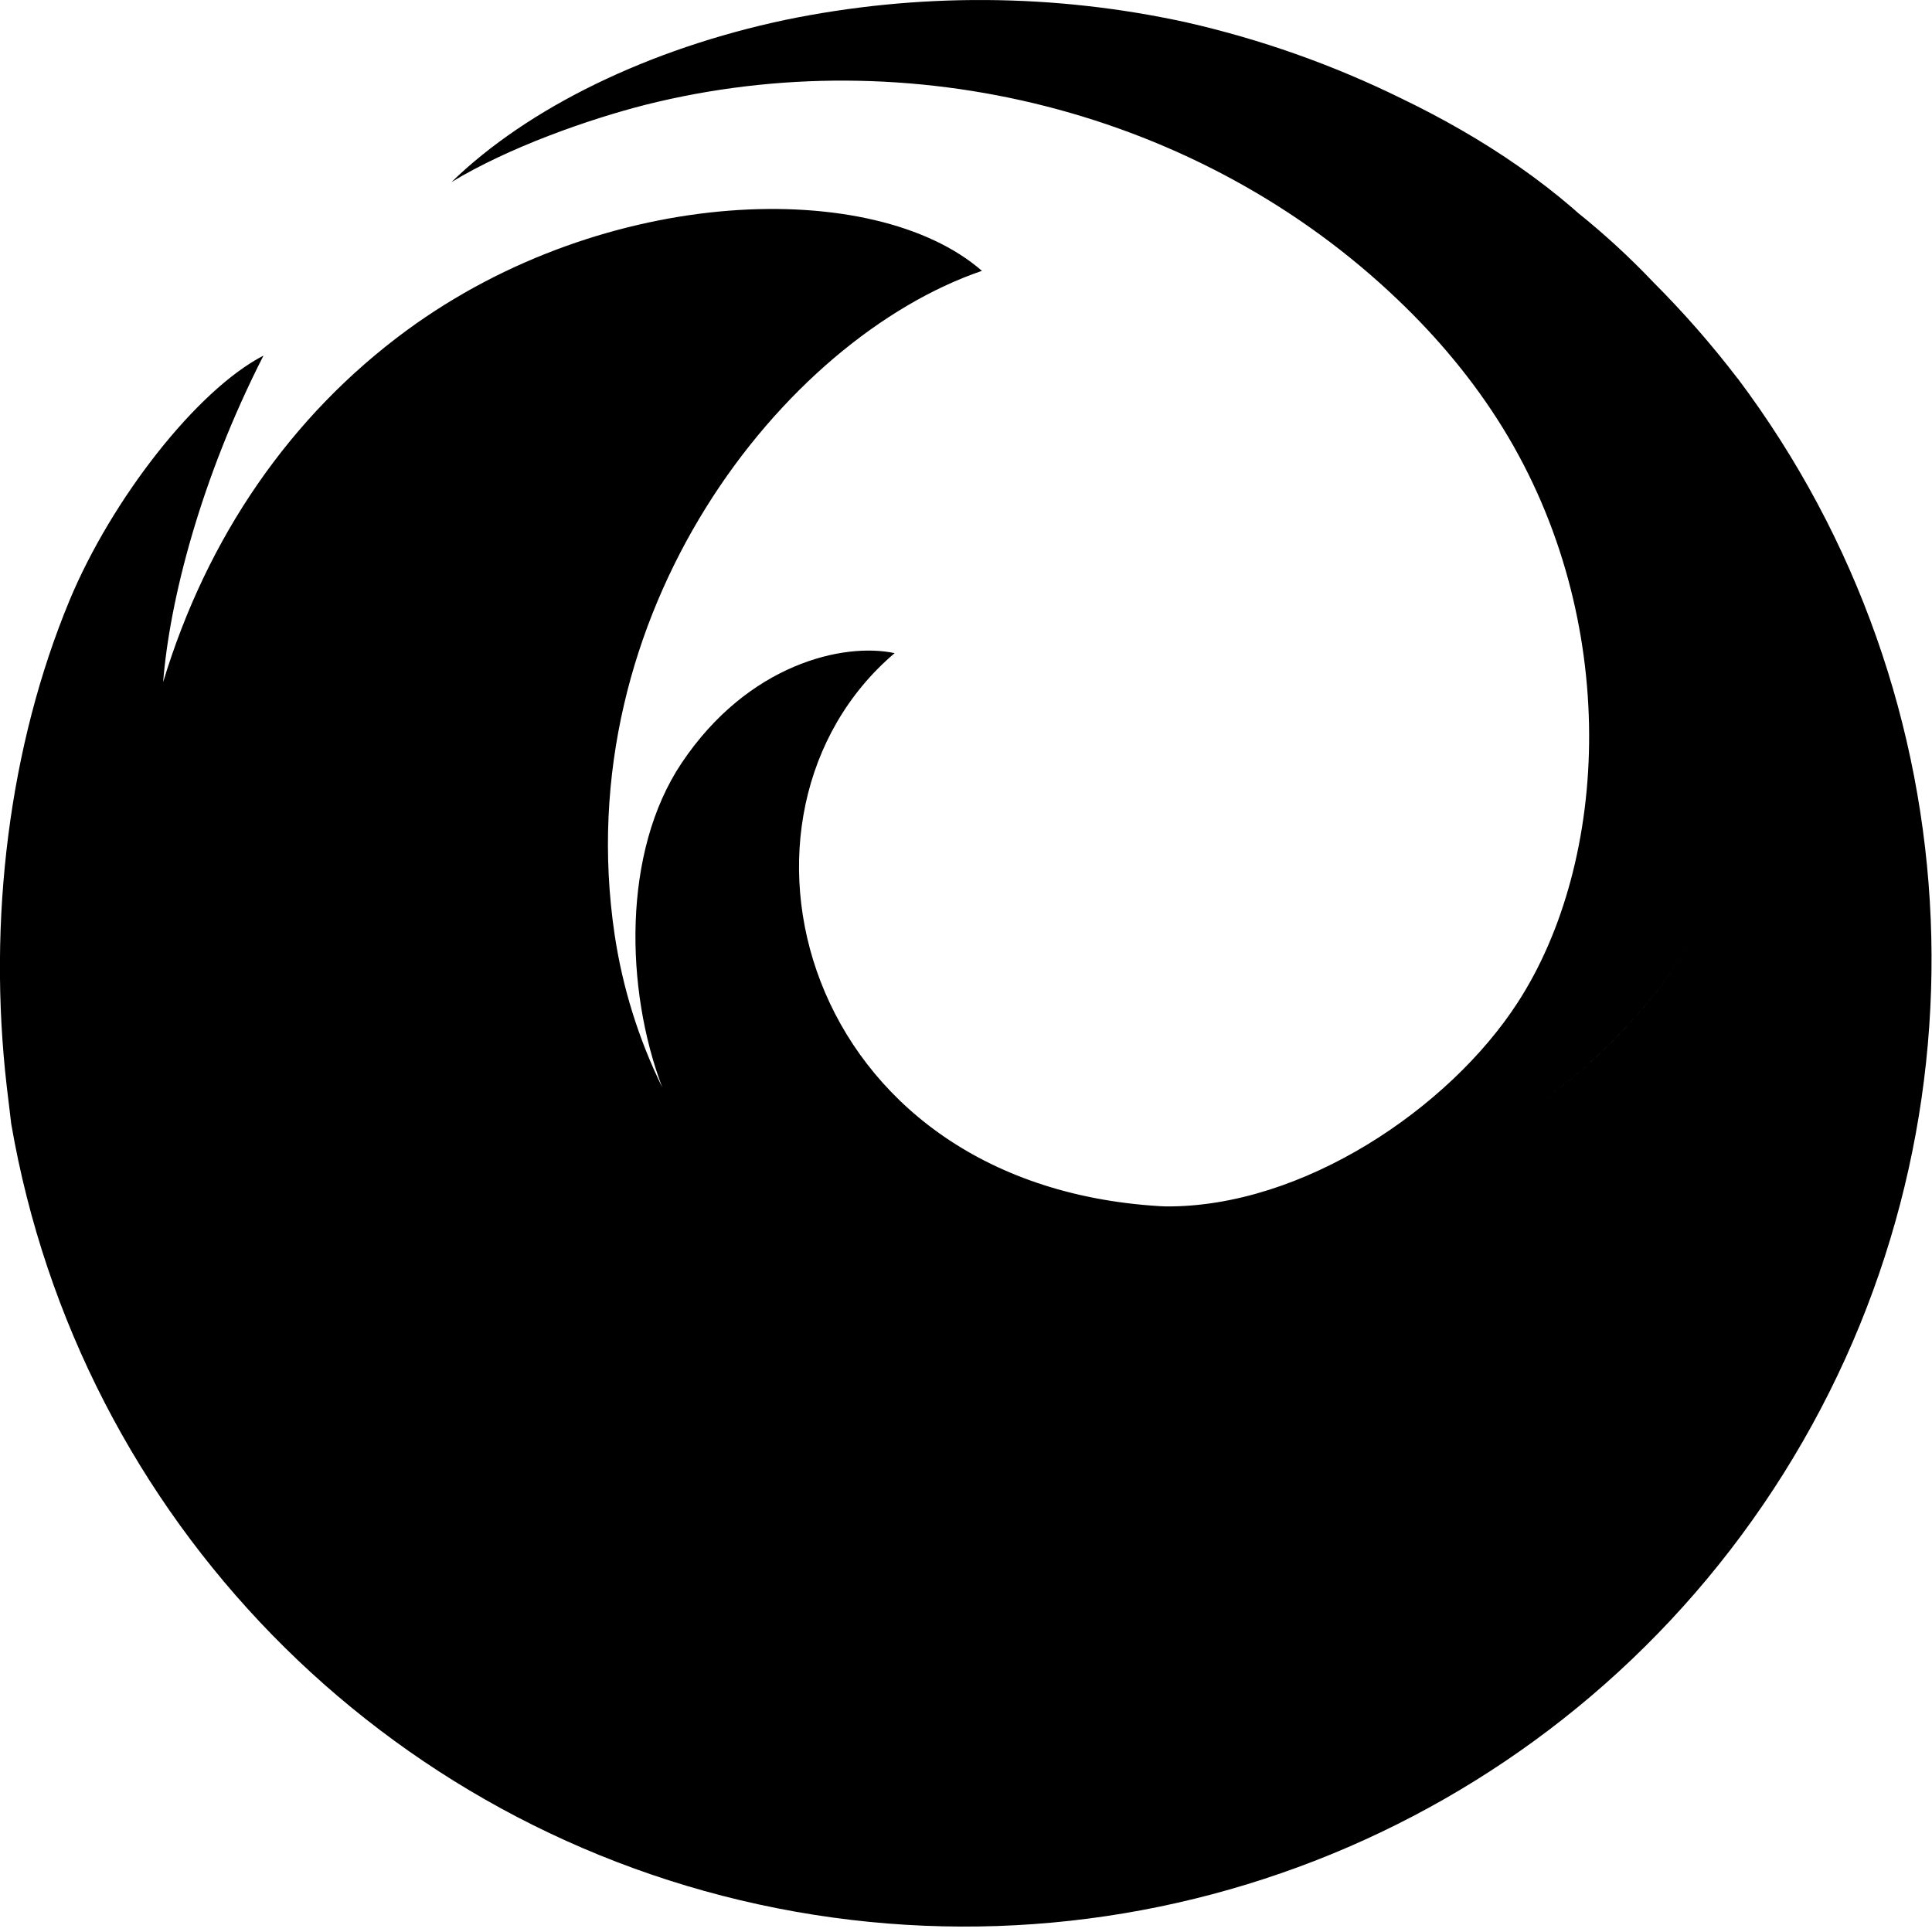
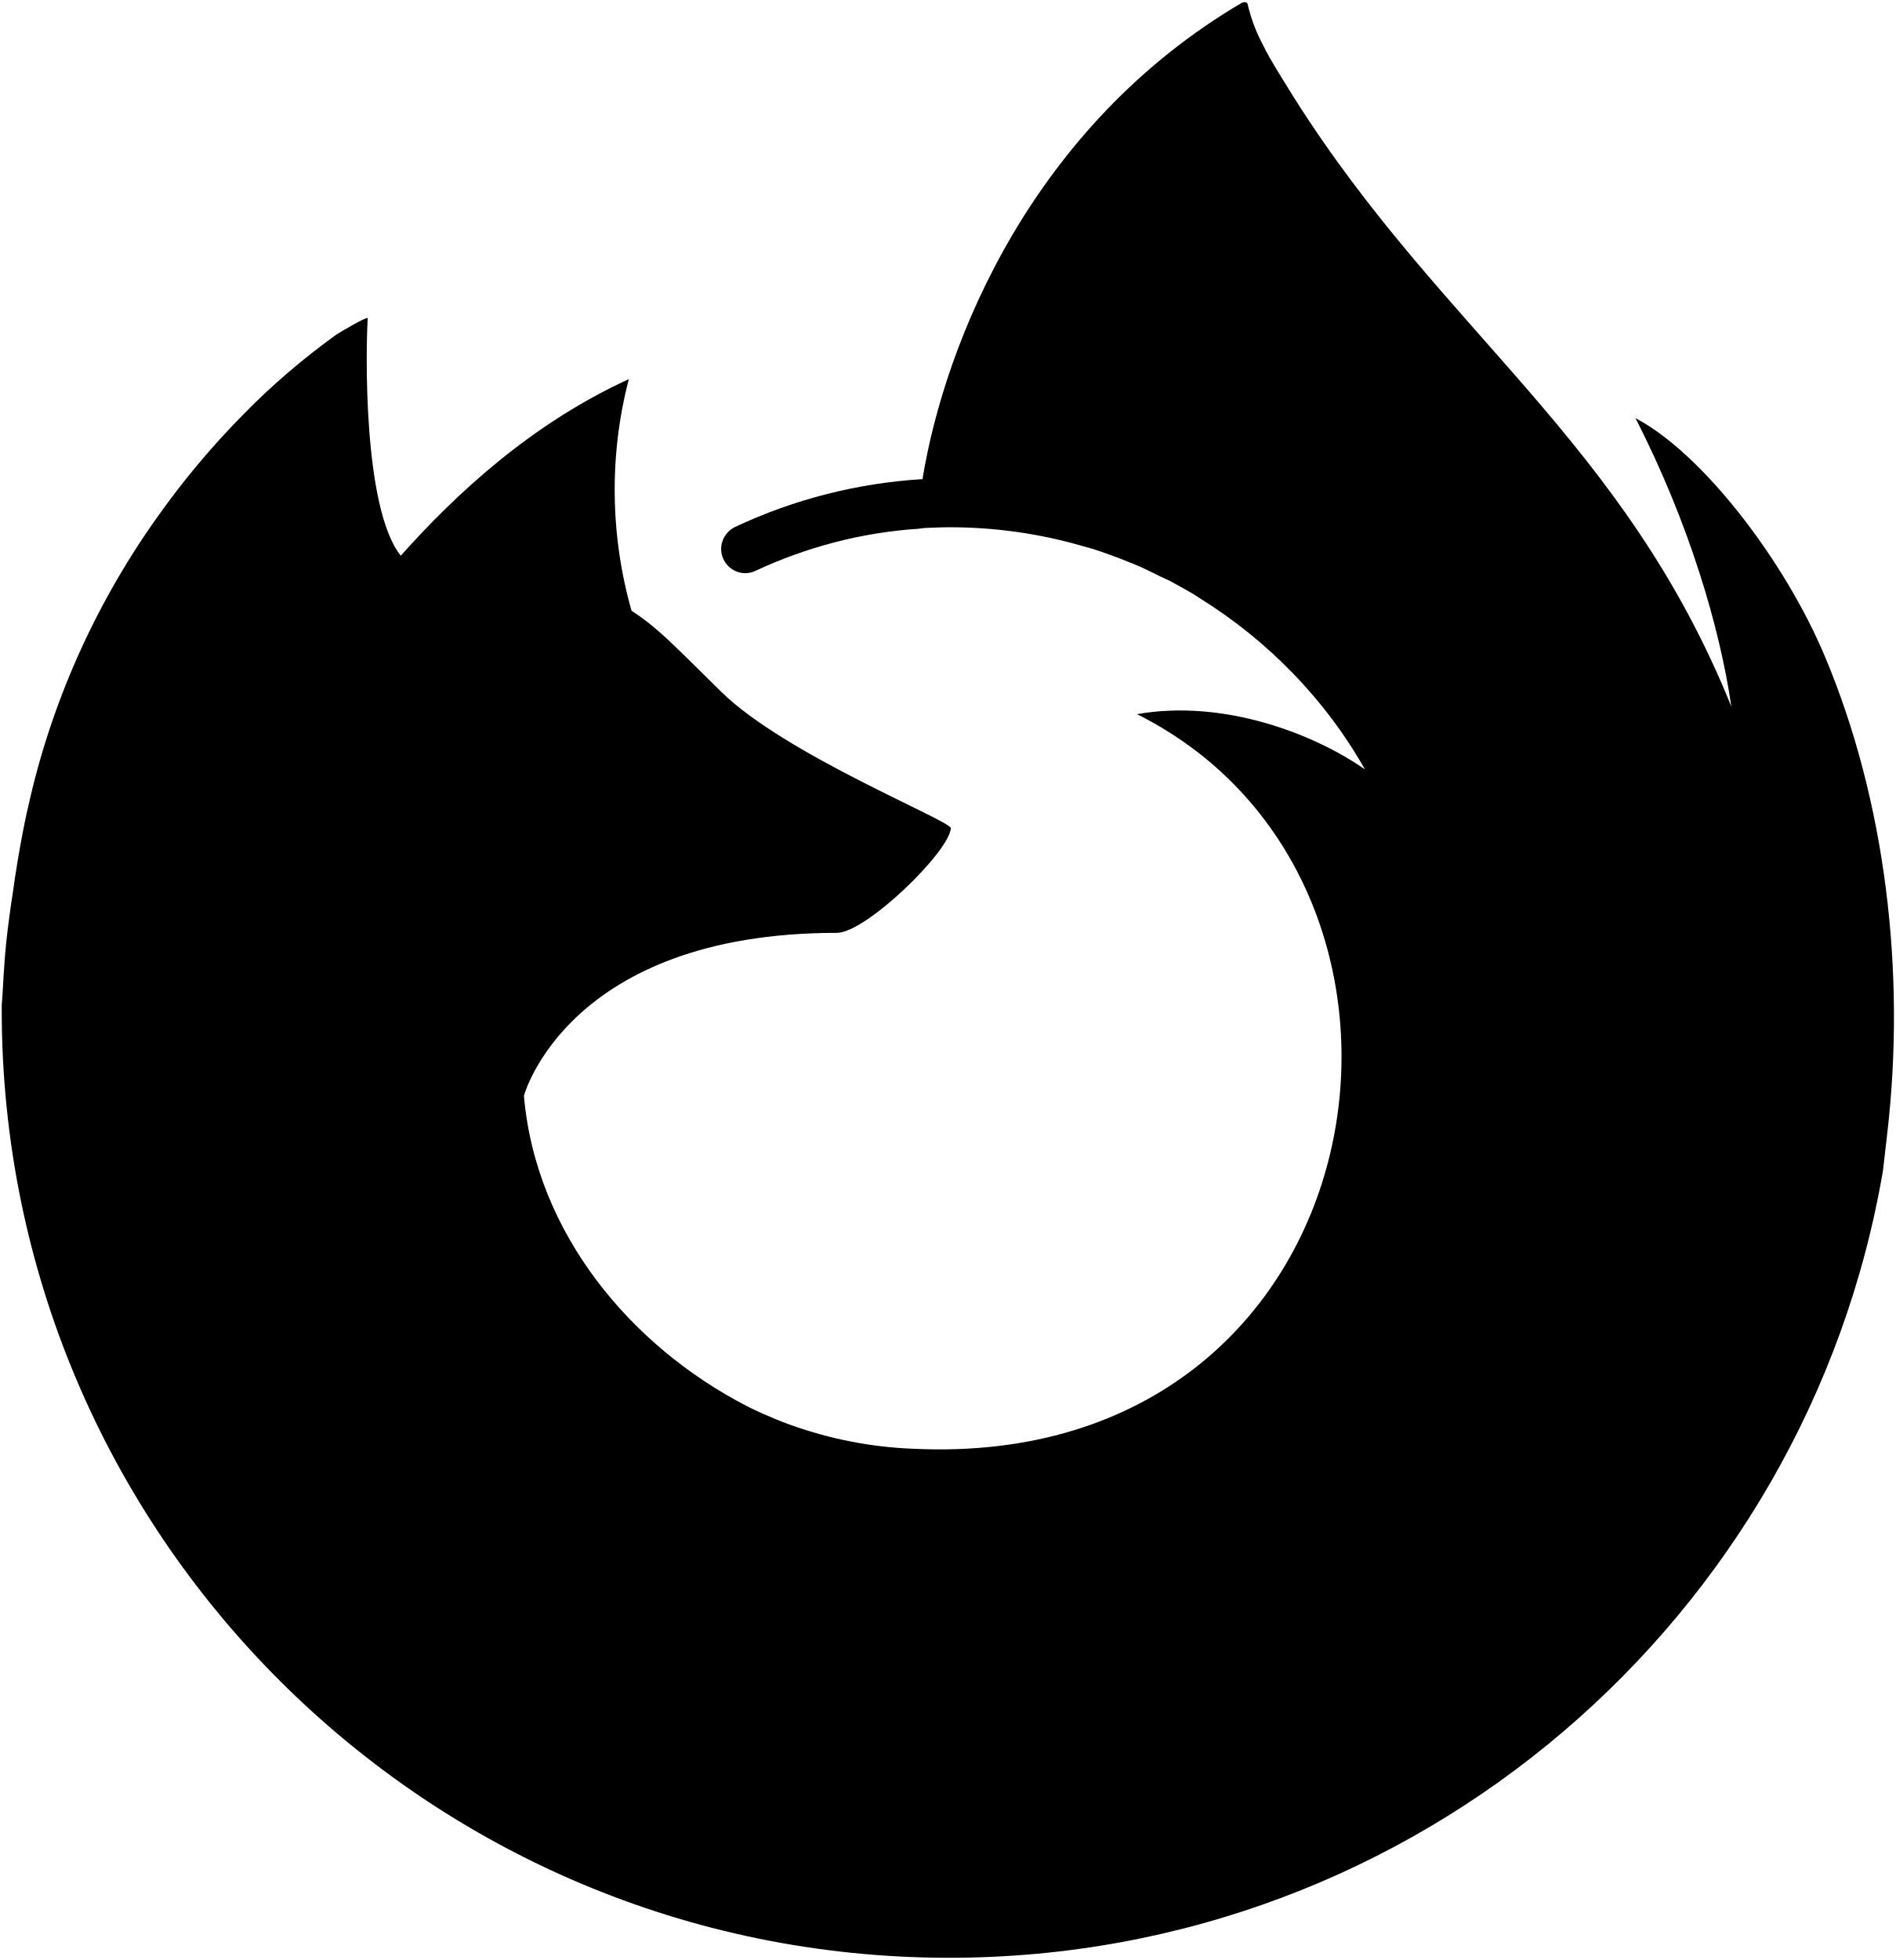
- <svg xmlns="http://www.w3.org/2000/svg" class="icon" viewBox="0 0 16 16" aria-hidden="true" role="img">
-   <path d="M14.389 3.133a7.96 7.96 0 0 0-.696-.795 6.28 6.28 0 0 0-.636-.584c.129.113.253.231.37.357a4.48 4.48 0 0 1 .976 1.625c.418 1.263.39 2.844-.407 4.085-.95 1.48-2.498 2.21-4.171 2.174a3.38 3.38 0 0 1-.218-.006c-3.003-.18-3.76-3.252-2.198-4.58-.421-.09-1.213.087-1.764.91-.494.737-.467 1.877-.161 2.685A4.316 4.316 0 0 1 5.09 7.74c-.395-2.663 1.398-4.935 3.042-5.497-.887-.773-3.11-.72-4.764.493-.964.708-1.654 1.714-2.017 2.913.053-.673.308-1.678.831-2.704C1.63 3.23.924 4.135.576 4.972.074 6.18-.103 7.624.056 8.998l.037.309A8.01 8.01 0 1 0 14.39 3.133Zm.014.603a4.48 4.48 0 0 0-.976-1.625c-.51-.55-1.146-.97-1.82-1.295A8.109 8.109 0 0 0 9.82.184a7.983 7.983 0 0 0-3.313-.02C5.37.404 4.37.894 3.739 1.508c.474-.288 1.135-.52 1.606-.64 2.186-.55 4.593.046 6.234 1.617.33.315.626.669.866 1.058.98 1.588.887 3.584.123 4.761-.567.875-1.781 1.696-2.914 1.687 1.738.09 3.359-.64 4.342-2.17.798-1.241.825-2.822.407-4.085Z" fill="currentColor" />
+ <svg xmlns="http://www.w3.org/2000/svg" version="1.2" viewBox="0 0 768 794" width="768" height="794">
+   <path id="Layer" fill-rule="evenodd" class="s0" d="m739.7 266.5c-16.7-40.1-50.5-83.3-77-97.1 21.7 42.3 34.2 84.9 38.8 116.5l0.2 0.7c-43.5-108.2-117.1-151.8-177.2-246.8-3-4.8-6-9.6-9-14.7-1.6-2.6-2.9-5.2-4.3-8-2.5-4.8-4.3-9.8-5.6-15.2 0-0.5-0.4-0.9-0.9-1q-0.4 0-0.8 0l-0.1 0.1c-0.2 0-0.3 0.1-0.3 0.1 0 0 0-0.1 0.1-0.2-85.4 50-120.7 137.6-129.8 193.2-26.4 1.6-52.2 8.2-76 19.4-4.6 2.3-6.7 7.6-5 12.2 2 5.4 8 8 13.2 5.6 20.8-9.7 43.2-15.6 66.2-17.1l2.3-0.3c3.1-0.1 6.3-0.3 9.5-0.3 18.6-0.1 37.2 2.5 55 7.7l3.2 0.9c3 0.9 5.8 1.9 8.8 3 2.1 0.8 4.3 1.6 6.4 2.5 1.7 0.6 3.4 1.4 5.1 2.1 2.6 1.2 5.2 2.5 7.8 3.8l3.5 1.6c2.6 1.4 5.1 2.8 7.6 4.2 1.6 0.9 3.1 1.8 4.7 2.9 27.7 17.2 50.9 41 67 69.4-20.4-14.3-57.1-28.6-92.4-22.4 138 69 100.9 306.6-90.4 297.6-17-0.6-33.8-3.9-49.8-9.6-3.9-1.4-7.7-3-11.4-4.6-2.1-1-4.4-2-6.5-3.1-46.9-24.2-85.5-70-90.3-125.7 0 0 17.7-66 126.8-66 11.8 0 45.6-32.9 46.2-42.4-0.3-3.2-67.1-29.7-93.1-55.3-13.9-13.7-20.4-20.3-26.3-25.3-3.1-2.7-6.5-5.2-10-7.5-8.7-30.6-9.1-63.1-1.1-93.8-39.4 18-70 46.4-92.3 71.4h-0.2c-15.2-19.3-14.1-82.9-13.3-96.1-0.1-0.9-11.3 5.7-12.8 6.7-13.4 9.7-26 20.4-37.5 32.2q-19.7 19.9-35.9 43c-24.6 34.9-42.2 74.4-51.4 116.1-0.2 0.5-3.7 16.2-6.3 35.4-0.5 3-0.9 6-1.3 9-1 7.3-1.8 14.7-2.2 22l-0.1 1.2c-0.2 4.3-0.5 8.5-0.8 12.8v1.9c0 212 171.9 383.9 383.9 383.9 189.8 0 347.5-137.9 378.4-318.9 0.6-4.9 1.1-9.9 1.7-14.8 7.7-65.8-0.8-135.1-25-192.9zm-553-71.3c0.3 0 0.2 0 0 0zm92.5 46.2c0.3 0 0.1 0 0 0z" />
</svg>
